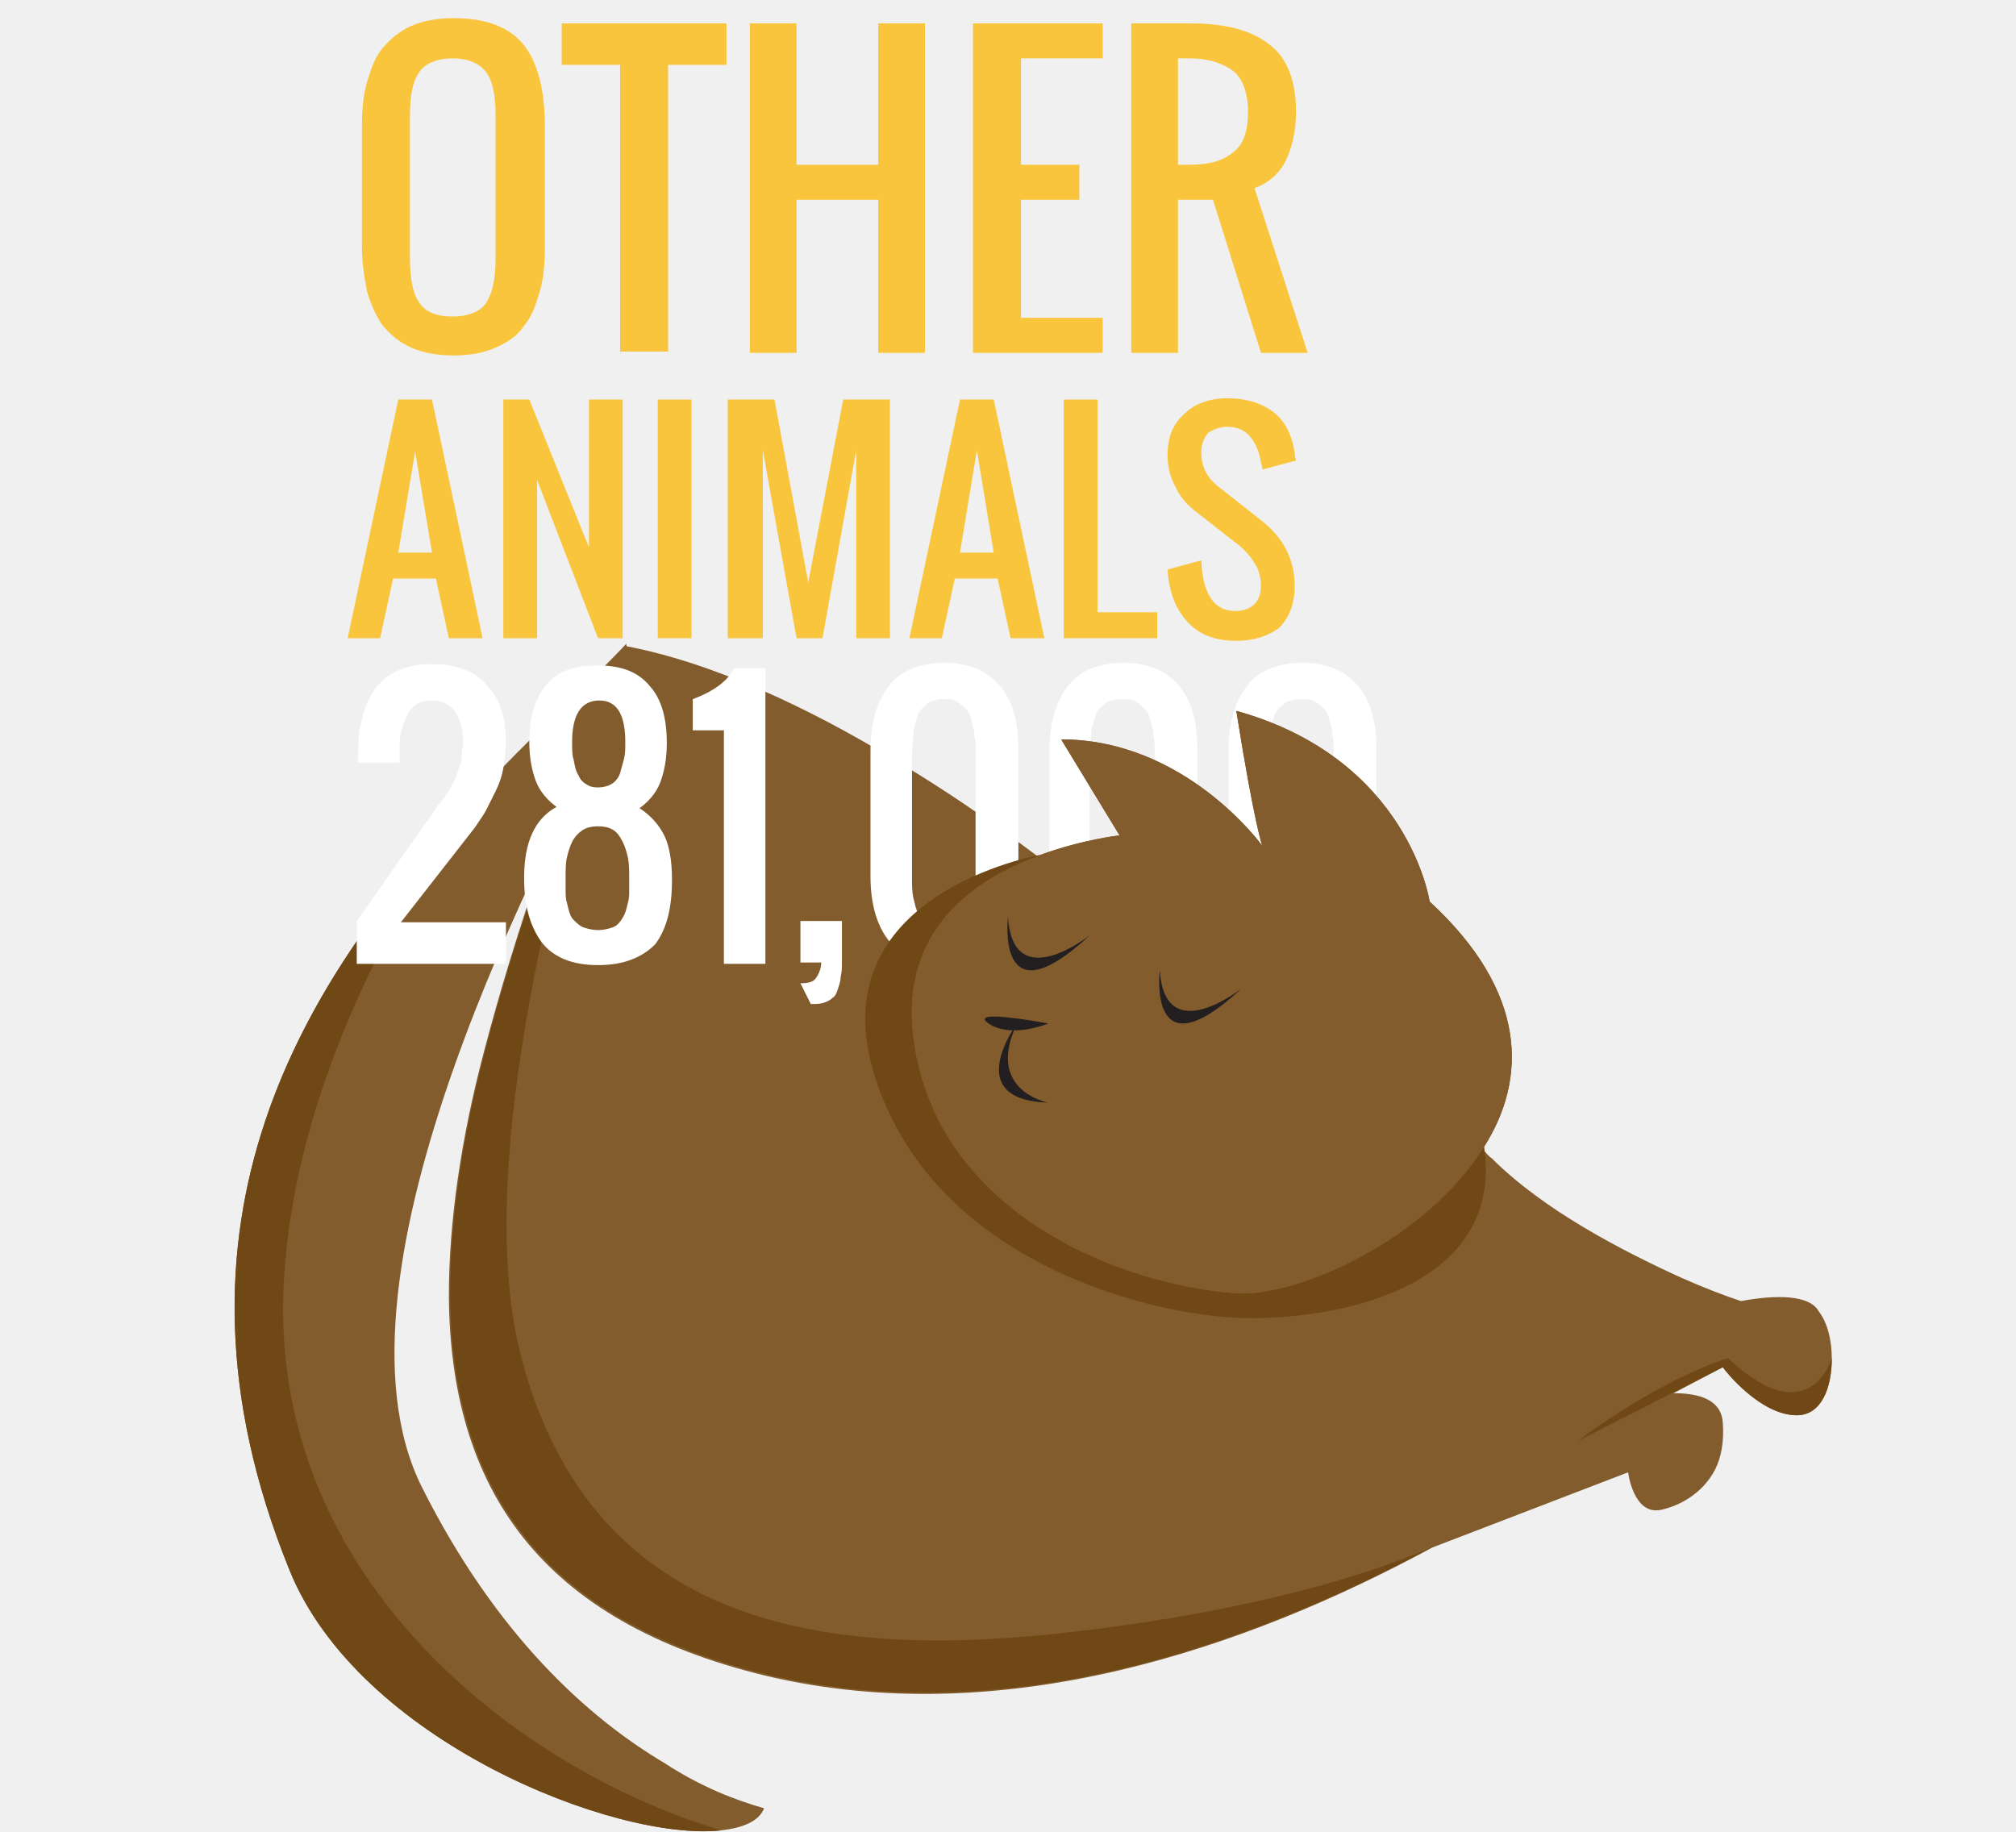
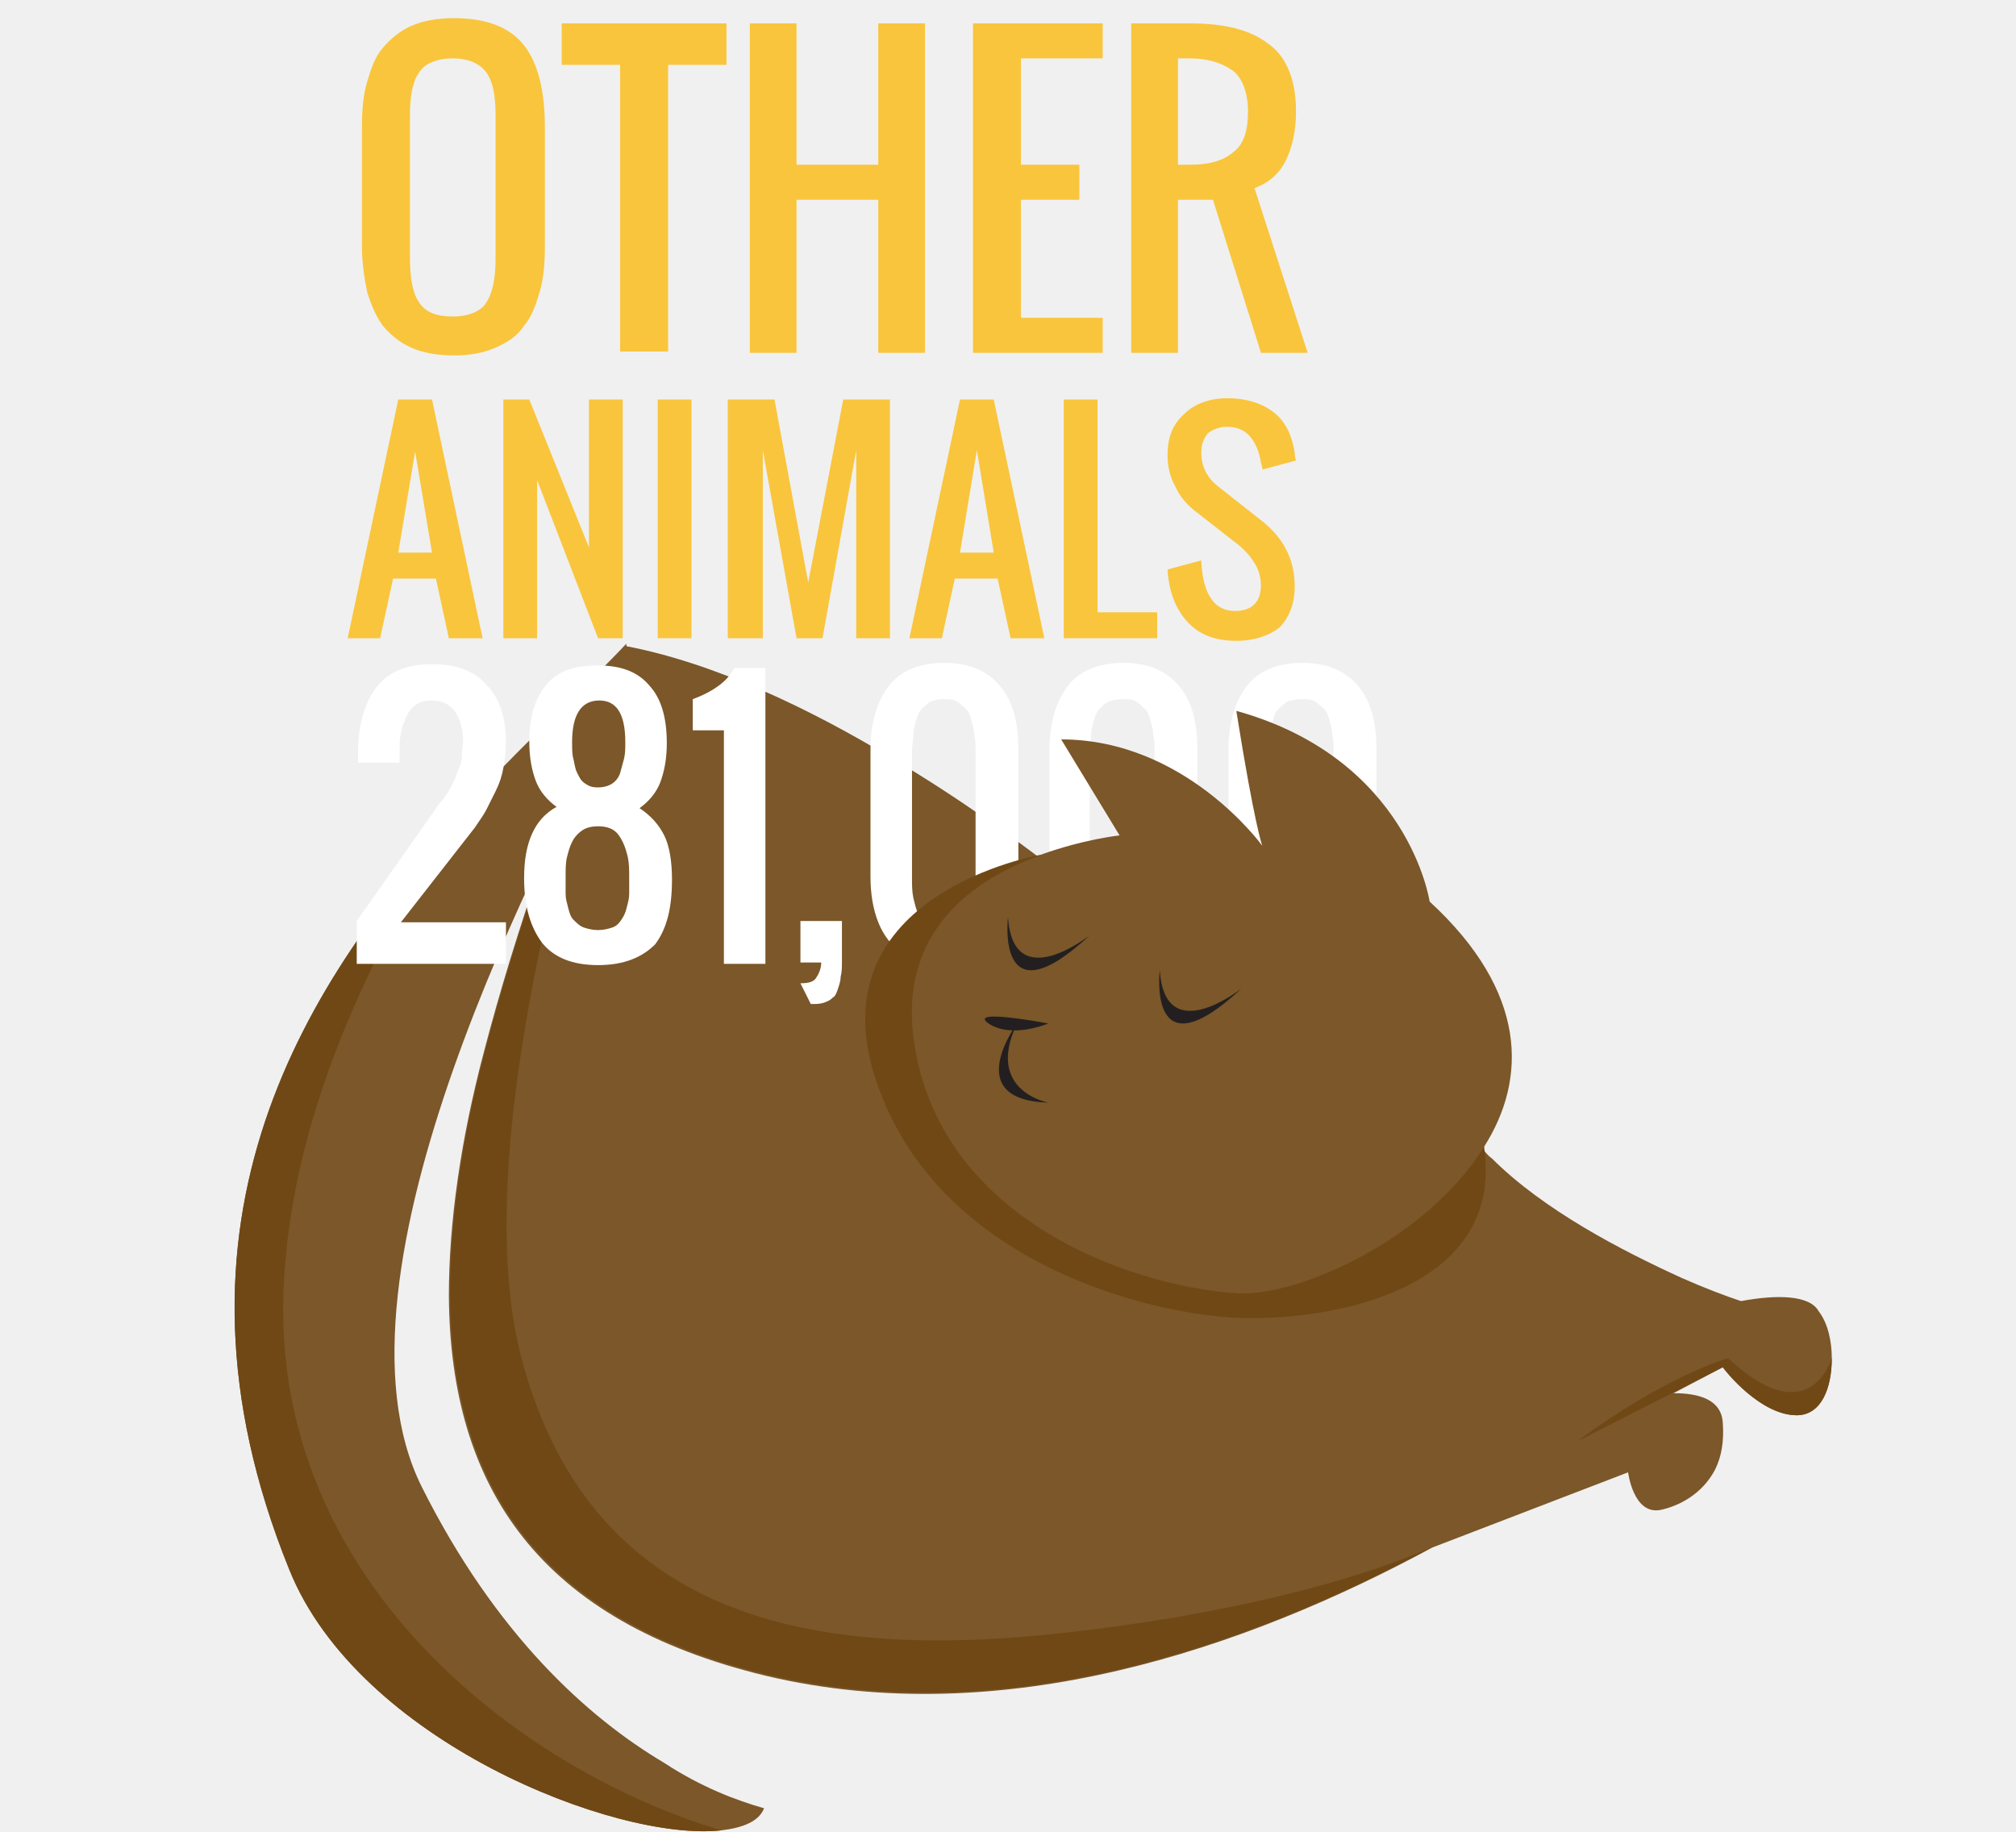
<svg xmlns="http://www.w3.org/2000/svg" version="1.1" x="0px" y="0px" width="155.4px" height="141.2px" viewBox="0 0 155.4 141.2" enable-background="new 0 0 155.4 141.2" xml:space="preserve">
  <g id="cat-body">
-     <path fill="#825C2D" d="M141.2,104.7L141.2,104.7c0,2.3-0.8,4.4-2.7,4.4c-2.8,0-5.5-3.4-5.7-3.7c0,0,0,0,0,0l-3.8,2   c2,0,3.7,0.5,3.8,2.3c0.1,1.4-0.1,2.6-0.6,3.6c0,0,0,0,0,0c-1,1.9-2.8,2.8-4.2,3.1c-2.1,0.4-2.5-2.9-2.5-2.9l-15.1,5.8c0,0,0,0,0,0   c-14.4,7.8-33.1,14.2-51.3,9.9c-17.5-4.2-24.4-14.5-24.5-29.3v0c0-5.6,0.9-12,2.7-18.8c1.2-4.6,2.7-9.5,4.5-14.7c0,0,0,0,0-0.1   c0,0,0,0,0,0c0,0,0,0,0,0c1.5-4.2,3.1-8.5,4.9-12.9c0.5-1.2,1-2.4,1.5-3.6c6.9,1.3,14.3,4.9,20.3,8.5c5.6,3.3,10,6.6,11.6,7.8   c-0.1,0-0.1,0-0.2,0.1c-4.9,1.8-10.6,5.7-9.6,13.9c1.7,13.8,16.2,19.2,24.9,19.8c4.9,0.3,14.8-4.3,19.1-11.3   c0.2,0.2,0.4,0.5,0.7,0.7c4,4,10,7.1,14.6,9.2c1.8,0.8,3.4,1.4,4.6,1.8c2.7-0.5,5.3-0.5,6,0.8C140.9,102,141.2,103.4,141.2,104.7z" />
+     <path fill="#7B5729" d="M141.2,104.7L141.2,104.7c0,2.3-0.8,4.4-2.7,4.4c-2.8,0-5.5-3.4-5.7-3.7c0,0,0,0,0,0l-3.8,2   c2,0,3.7,0.5,3.8,2.3c0.1,1.4-0.1,2.6-0.6,3.6c0,0,0,0,0,0c-1,1.9-2.8,2.8-4.2,3.1c-2.1,0.4-2.5-2.9-2.5-2.9l-15.1,5.8c0,0,0,0,0,0   c-14.4,7.8-33.1,14.2-51.3,9.9c-17.5-4.2-24.4-14.5-24.5-29.3v0c0-5.6,0.9-12,2.7-18.8c1.2-4.6,2.7-9.5,4.5-14.7c0,0,0,0,0-0.1   c0,0,0,0,0,0c0,0,0,0,0,0c1.5-4.2,3.1-8.5,4.9-12.9c0.5-1.2,1-2.4,1.5-3.6c6.9,1.3,14.3,4.9,20.3,8.5c5.6,3.3,10,6.6,11.6,7.8   c-0.1,0-0.1,0-0.2,0.1c-4.9,1.8-10.6,5.7-9.6,13.9c1.7,13.8,16.2,19.2,24.9,19.8c4.9,0.3,14.8-4.3,19.1-11.3   c0.2,0.2,0.4,0.5,0.7,0.7c4,4,10,7.1,14.6,9.2c1.8,0.8,3.4,1.4,4.6,1.8c2.7-0.5,5.3-0.5,6,0.8C140.9,102,141.2,103.4,141.2,104.7z" />
    <path fill="#704815" d="M141.2,104.7C141.2,104.7,141.2,104.7,141.2,104.7c0,2.3-0.8,4.4-2.7,4.4c-2.8,0-5.5-3.4-5.7-3.7   c0,0,0,0,0,0l-11.2,5.7c6.7-5,11.6-6.4,11.6-6.4C139.5,110.6,141.2,104.7,141.2,104.7C141.2,104.7,141.2,104.7,141.2,104.7z" />
    <path fill="#704815" d="M110.5,119.2c-14.4,7.8-33.1,14.2-51.3,9.9c-17.5-4.2-24.4-14.5-24.5-29.3v0c0-5.6,0.9-12,2.7-18.8   c1.2-4.6,2.7-9.5,4.5-14.7c0,0,0,0,0-0.1c0,0,0,0,0,0c0,0,0,0,0,0c1.5-4.2,3.1-8.5,4.9-12.9c-4.3,14-10.3,37.5-6.6,51.4   c5.5,20.9,23.7,23.3,42.5,21.1C100.9,123.7,109.9,119.5,110.5,119.2z" />
  </g>
  <g id="cat-tail">
-     <path fill="#825C2D" d="M58.9,139.4c-0.4,1-1.6,1.5-3.3,1.7c-8.1,0.9-28-6.9-33.3-20.1c-10.9-26.9,1.4-45.6,13.5-58.7   c0.3-0.3,0.6-0.7,0.9-1c4.3-4.6,8.6-8.5,11.6-11.7c-0.2,0.2,1,1.6-0.2,4c-6.1,11.6-23.7,44.7-15.6,61c5.7,11.4,12.8,17.8,18.7,21.3   C54.1,137.8,56.8,138.8,58.9,139.4z" />
+     <path fill="#7B5729" d="M58.9,139.4c-0.4,1-1.6,1.5-3.3,1.7c-8.1,0.9-28-6.9-33.3-20.1c-10.9-26.9,1.4-45.6,13.5-58.7   c0.3-0.3,0.6-0.7,0.9-1c4.3-4.6,8.6-8.5,11.6-11.7c-0.2,0.2,1,1.6-0.2,4c-6.1,11.6-23.7,44.7-15.6,61c5.7,11.4,12.8,17.8,18.7,21.3   C54.1,137.8,56.8,138.8,58.9,139.4z" />
    <path fill="#704815" d="M55.6,141.1c-8.1,0.9-28-6.9-33.3-20.1c-10.9-26.9,1.4-45.6,13.5-58.7c-6.4,9.5-12.7,22-13.8,34.9   C19.7,121.3,40.1,136.5,55.6,141.1z" />
  </g>
  <g id="cat-text">
    <g>
      <rect x="26.6" y="1.8" fill="none" width="103.6" height="97.9" />
      <path fill="#F9C53D" d="M35,27.4c-1.3,0-2.4-0.2-3.3-0.6c-0.9-0.4-1.6-1-2.2-1.7c-0.5-0.7-0.9-1.6-1.2-2.6c-0.2-1-0.4-2.2-0.4-3.5    V9.8c0-1.3,0.1-2.5,0.4-3.5s0.6-1.9,1.2-2.6s1.3-1.3,2.2-1.7c0.9-0.4,2-0.6,3.3-0.6c2.5,0,4.3,0.7,5.4,2.1S42,7.1,42,9.8V19    c0,1.3-0.1,2.5-0.4,3.5c-0.3,1-0.6,1.9-1.2,2.6c-0.5,0.8-1.3,1.3-2.2,1.7C37.3,27.2,36.2,27.4,35,27.4z M32.3,23.3    c0.5,0.8,1.4,1.1,2.6,1.1s2.2-0.4,2.6-1.1c0.5-0.8,0.7-1.9,0.7-3.4v-11c0-1.5-0.2-2.6-0.7-3.3c-0.5-0.7-1.4-1.1-2.6-1.1    s-2.2,0.4-2.6,1.1c-0.5,0.7-0.7,1.8-0.7,3.3v11C31.6,21.4,31.8,22.6,32.3,23.3z" />
      <path fill="#F9C53D" d="M47.8,27.2V5h-4.5V1.8H56V5h-4.5v22.1H47.8z" />
      <path fill="#F9C53D" d="M57.8,27.2V1.8h3.6v10.9h6.3V1.8h3.6v25.4h-3.6V15.4h-6.3v11.8H57.8z" />
      <path fill="#F9C53D" d="M75,27.2V1.8h10v2.7h-6.3v8.2h4.5v2.7h-4.5v9.1H85v2.7H75z" />
      <path fill="#F9C53D" d="M87.2,27.2V1.8h4.5c2.7,0,4.7,0.5,6.1,1.6c1.4,1,2.1,2.8,2.1,5.2c0,1.5-0.3,2.8-0.8,3.8s-1.3,1.7-2.4,2.1    l4.1,12.7h-3.6l-3.7-11.8h-2.7v11.8H87.2z M90.8,12.7h0.9c1.5,0,2.6-0.3,3.4-1c0.8-0.6,1.1-1.7,1.1-3.1s-0.4-2.5-1.1-3.1    c-0.8-0.6-1.9-1-3.4-1h-0.9V12.7z" />
      <path fill="#F9C53D" d="M26.8,49.2l3.9-18.4h2.6l3.9,18.4h-2.6l-1-4.6h-3.3l-1,4.6H26.8z M30.7,42.6h2.6L32,34.8L30.7,42.6z" />
      <path fill="#F9C53D" d="M38.8,49.2V30.8h2l4.6,11.4V30.8h2.6v18.4h-1.9L41.4,37v12.2H38.8z" />
      <path fill="#F9C53D" d="M50.7,49.2V30.8h2.6v18.4H50.7z" />
      <path fill="#F9C53D" d="M56.1,49.2V30.8h3.6l2.6,14.1L65,30.8h3.6v18.4H66V34.7l-2.6,14.5h-2l-2.6-14.5v14.5H56.1z" />
      <path fill="#F9C53D" d="M70.1,49.2L74,30.8h2.6l3.9,18.4h-2.6l-1-4.6h-3.3l-1,4.6H70.1z M74,42.6h2.6l-1.3-7.9L74,42.6z" />
      <path fill="#F9C53D" d="M82,49.2V30.8h2.6v16.4h4.6v2H82z" />
      <path fill="#F9C53D" d="M95.3,49.4c-1.7,0-2.9-0.5-3.8-1.5c-0.9-1-1.4-2.3-1.5-4l2.6-0.7c0.1,2.6,1,3.9,2.6,3.9c1.3,0,2-0.7,2-2    c0-0.4-0.1-0.8-0.2-1.1c-0.1-0.3-0.3-0.6-0.5-0.9c-0.2-0.3-0.4-0.5-0.6-0.7c-0.2-0.2-0.4-0.4-0.7-0.6L92,39.3    c-0.6-0.5-1.1-1.1-1.4-1.8C90.2,36.8,90,36,90,35.1c0-1.4,0.4-2.4,1.3-3.2c0.8-0.8,2-1.2,3.3-1.2c1.5,0,2.7,0.4,3.6,1.1    c0.9,0.7,1.4,1.8,1.6,3.1c0,0.1,0,0.3,0.1,0.6l-2.6,0.7c0-0.1,0-0.3-0.1-0.5c-0.1-0.8-0.4-1.5-0.8-2c-0.4-0.5-1-0.8-1.8-0.8    c-0.6,0-1.1,0.2-1.5,0.5c-0.3,0.4-0.5,0.8-0.5,1.5c0,1,0.4,1.9,1.3,2.6l3.3,2.6c1.8,1.4,2.6,3.1,2.6,5.1c0,1.3-0.4,2.4-1.2,3.2    C97.8,49,96.7,49.4,95.3,49.4z" />
      <path fill="#FFFFFF" d="M27.5,74.2v-3.2l5.7-8.1c0.1-0.1,0.2-0.3,0.4-0.6c0.2-0.3,0.4-0.5,0.5-0.6c0.1-0.1,0.2-0.3,0.4-0.6    c0.2-0.3,0.3-0.5,0.4-0.7c0.1-0.2,0.2-0.4,0.3-0.7s0.2-0.5,0.3-0.8c0.1-0.2,0.1-0.5,0.1-0.8c0-0.3,0.1-0.6,0.1-0.9    c0-0.9-0.2-1.7-0.6-2.3c-0.4-0.6-1-0.9-1.8-0.9c-0.5,0-0.9,0.1-1.2,0.3c-0.3,0.2-0.6,0.5-0.8,1S31,56,30.9,56.5    c-0.1,0.5-0.1,0.9-0.1,1.5v0.8h-3.2v-0.8c0-2.1,0.5-3.8,1.4-5s2.4-1.8,4.3-1.8c1.8,0,3.3,0.5,4.2,1.6c1,1,1.5,2.5,1.5,4.4    c0,0.7-0.1,1.4-0.2,2s-0.3,1.2-0.6,1.8s-0.5,1-0.7,1.4s-0.5,0.8-0.9,1.4l-5.7,7.3h8.1v3.2H27.5z" />
      <path fill="#FFFFFF" d="M46.1,74.4c-2,0-3.4-0.6-4.3-1.7c-0.9-1.2-1.4-2.8-1.4-5c0-1.4,0.2-2.5,0.6-3.4c0.4-0.9,1-1.6,1.9-2.1    c-0.7-0.5-1.3-1.2-1.6-2s-0.5-1.8-0.5-3c0-1.9,0.4-3.3,1.3-4.4s2.2-1.5,4-1.5c1.8,0,3.1,0.5,4,1.6c0.9,1,1.3,2.5,1.3,4.4    c0,1.2-0.2,2.2-0.5,3c-0.3,0.8-0.9,1.5-1.6,2c0.9,0.6,1.5,1.3,1.9,2.1s0.6,2,0.6,3.4c0,2.2-0.4,3.8-1.3,5    C49.5,73.8,48.1,74.4,46.1,74.4z M45,71.5c0.3,0.1,0.7,0.2,1.1,0.2s0.8-0.1,1.1-0.2s0.5-0.3,0.7-0.6s0.3-0.5,0.4-0.9    c0.1-0.4,0.2-0.7,0.2-1.1s0-0.8,0-1.3c0-0.5,0-1-0.1-1.5c-0.1-0.4-0.2-0.8-0.4-1.2s-0.4-0.7-0.7-0.9s-0.7-0.3-1.2-0.3    s-0.9,0.1-1.2,0.3s-0.6,0.5-0.8,0.9c-0.2,0.4-0.3,0.8-0.4,1.2c-0.1,0.4-0.1,0.9-0.1,1.5c0,0.5,0,0.9,0,1.3c0,0.4,0.1,0.7,0.2,1.1    c0.1,0.4,0.2,0.7,0.4,0.9S44.7,71.4,45,71.5z M46.1,60.7c0.4,0,0.8-0.1,1.1-0.3s0.5-0.5,0.6-0.8c0.1-0.4,0.2-0.7,0.3-1.1    s0.1-0.8,0.1-1.3c0-2.2-0.7-3.2-2-3.2c-1.4,0-2.1,1.1-2.1,3.2c0,0.5,0,1,0.1,1.3c0.1,0.4,0.1,0.7,0.3,1.1s0.3,0.6,0.6,0.8    S45.6,60.7,46.1,60.7z" />
      <path fill="#FFFFFF" d="M55.8,74.2V56.3h-2.4v-2.4c1.6-0.6,2.7-1.4,3.2-2.4h2.4v22.8H55.8z" />
      <path fill="#FFFFFF" d="M62.5,77.4l-0.8-1.6c0.6,0,1-0.1,1.2-0.4c0.2-0.3,0.4-0.7,0.4-1.2h-1.6v-3.2h3.2c0,1.2,0,2.2,0,3.1    c0,0.5,0,0.8-0.1,1.2c0,0.3-0.1,0.6-0.2,0.9c-0.1,0.3-0.2,0.6-0.4,0.7c-0.2,0.2-0.4,0.3-0.7,0.4C63.2,77.4,62.9,77.4,62.5,77.4z" />
      <path fill="#FFFFFF" d="M72.8,74.4c-1.2,0-2.3-0.3-3.2-0.9c-0.9-0.6-1.5-1.4-1.9-2.4c-0.4-1-0.6-2.2-0.6-3.5v-9.8    c0-2.1,0.5-3.7,1.4-4.9c0.9-1.2,2.4-1.8,4.3-1.8c1.9,0,3.3,0.6,4.3,1.8s1.4,2.8,1.4,4.9v9.8c0,2-0.5,3.7-1.5,4.9    C76,73.8,74.6,74.4,72.8,74.4z M72.8,71.8c1.6,0,2.4-1.4,2.4-4.1v-9.8c0-0.5,0-0.9-0.1-1.2c0-0.4-0.1-0.7-0.2-1.1    c-0.1-0.4-0.2-0.7-0.4-0.9c-0.2-0.2-0.4-0.4-0.7-0.6c-0.3-0.2-0.6-0.2-1.1-0.2S72,54,71.7,54.1c-0.3,0.2-0.5,0.4-0.7,0.6    c-0.2,0.2-0.3,0.6-0.4,0.9c-0.1,0.4-0.2,0.7-0.2,1.1c0,0.4-0.1,0.8-0.1,1.2v9.8c0,0.5,0,1,0.1,1.5c0.1,0.4,0.2,0.9,0.4,1.3    c0.2,0.4,0.4,0.7,0.8,1C71.9,71.6,72.3,71.8,72.8,71.8z" />
      <path fill="#FFFFFF" d="M86.6,74.4c-1.2,0-2.3-0.3-3.2-0.9c-0.9-0.6-1.5-1.4-1.9-2.4c-0.4-1-0.6-2.2-0.6-3.5v-9.8    c0-2.1,0.5-3.7,1.4-4.9c0.9-1.2,2.4-1.8,4.3-1.8c1.9,0,3.3,0.6,4.3,1.8s1.4,2.8,1.4,4.9v9.8c0,2-0.5,3.7-1.5,4.9    C89.9,73.8,88.4,74.4,86.6,74.4z M86.6,71.8c1.6,0,2.4-1.4,2.4-4.1v-9.8c0-0.5,0-0.9-0.1-1.2c0-0.4-0.1-0.7-0.2-1.1    c-0.1-0.4-0.2-0.7-0.4-0.9c-0.2-0.2-0.4-0.4-0.7-0.6c-0.3-0.2-0.6-0.2-1.1-0.2s-0.8,0.1-1.1,0.2c-0.3,0.2-0.5,0.4-0.7,0.6    c-0.2,0.2-0.3,0.6-0.4,0.9c-0.1,0.4-0.2,0.7-0.2,1.1c0,0.4-0.1,0.8-0.1,1.2v9.8c0,0.5,0,1,0.1,1.5c0.1,0.4,0.2,0.9,0.4,1.3    c0.2,0.4,0.4,0.7,0.8,1C85.7,71.6,86.1,71.8,86.6,71.8z" />
      <path fill="#FFFFFF" d="M100.4,74.4c-1.2,0-2.3-0.3-3.2-0.9c-0.9-0.6-1.5-1.4-1.9-2.4c-0.4-1-0.6-2.2-0.6-3.5v-9.8    c0-2.1,0.5-3.7,1.4-4.9c0.9-1.2,2.4-1.8,4.3-1.8c1.9,0,3.3,0.6,4.3,1.8s1.4,2.8,1.4,4.9v9.8c0,2-0.5,3.7-1.5,4.9    C103.7,73.8,102.3,74.4,100.4,74.4z M100.4,71.8c1.6,0,2.4-1.4,2.4-4.1v-9.8c0-0.5,0-0.9-0.1-1.2c0-0.4-0.1-0.7-0.2-1.1    c-0.1-0.4-0.2-0.7-0.4-0.9c-0.2-0.2-0.4-0.4-0.7-0.6c-0.3-0.2-0.6-0.2-1.1-0.2s-0.8,0.1-1.1,0.2c-0.3,0.2-0.5,0.4-0.7,0.6    c-0.2,0.2-0.3,0.6-0.4,0.9C98.1,56,98,56.4,98,56.7c0,0.4-0.1,0.8-0.1,1.2v9.8c0,0.5,0,1,0.1,1.5c0.1,0.4,0.2,0.9,0.4,1.3    c0.2,0.4,0.4,0.7,0.8,1C99.5,71.6,99.9,71.8,100.4,71.8z" />
    </g>
  </g>
  <g id="cat-head">
    <path fill="#704815" d="M80.2,65.9c0,0-17.4,3-12.7,17.3c4.7,14.3,21.4,18.2,28.2,18.4c6.9,0.2,20.3-2.1,18.7-13.2   C112.9,77.4,80.2,65.9,80.2,65.9z" />
-     <radialGradient id="SVGID_1_" cx="93.407" cy="77.287" r="25.963" fx="69.601" fy="87.648" gradientTransform="matrix(1 0 0 1.2053 0 -15.8655)" gradientUnits="userSpaceOnUse">
-       <stop offset="0.423" style="stop-color:#976225" />
-       <stop offset="1" style="stop-color:#704815" />
-     </radialGradient>
-     <path fill="url(#SVGID_1_)" d="M114.4,88.4c-4.3,7-14.2,11.6-19.1,11.3c-8.6-0.6-23.2-6-24.9-19.8c-1-8.2,4.7-12.1,9.6-13.9   c0.1,0,0.1,0,0.2-0.1c3.3-1.2,6.1-1.5,6.1-1.5L81.8,57c9.6,0,15.5,8.2,15.5,8.2s-0.6-1.6-2-10.4c13.3,3.7,14.9,14.7,14.9,14.7   C117.8,76.5,117.7,83.2,114.4,88.4z" />
    <path fill="#231F20" d="M89.4,74.8c0,0-1,8.2,6.3,1.4C95.7,76.2,89.8,80.9,89.4,74.8z" />
    <path fill="#231F20" d="M77.7,70.7c0,0-1,8.2,6.3,1.4C84,72.1,78.1,76.8,77.7,70.7z" />
    <path fill="#231F20" d="M80.8,78.9c0,0-6.3-1.2-4.6,0C78,80.1,80.8,78.9,80.8,78.9z" />
    <path fill="#231F20" d="M78.4,78.9c0,0-4.4,5.9,2.4,6.1C80.8,85,75.9,84.1,78.4,78.9z" />
-     <path fill="#825C2D" d="M114.4,88.4c-4.3,7-14.2,11.6-19.1,11.3c-8.6-0.6-23.2-6-24.9-19.8c-1-8.2,4.7-12.1,9.6-13.9   c0.1,0,0.1,0,0.2-0.1c3.3-1.2,6.1-1.5,6.1-1.5L81.8,57c9.6,0,15.5,8.2,15.5,8.2s-0.6-1.6-2-10.4c13.3,3.7,14.9,14.7,14.9,14.7   C117.8,76.5,117.7,83.2,114.4,88.4z" />
+     <path fill="#7B5729" d="M114.4,88.4c-4.3,7-14.2,11.6-19.1,11.3c-8.6-0.6-23.2-6-24.9-19.8c-1-8.2,4.7-12.1,9.6-13.9   c0.1,0,0.1,0,0.2-0.1c3.3-1.2,6.1-1.5,6.1-1.5L81.8,57c9.6,0,15.5,8.2,15.5,8.2s-0.6-1.6-2-10.4c13.3,3.7,14.9,14.7,14.9,14.7   C117.8,76.5,117.7,83.2,114.4,88.4z" />
    <path fill="#231F20" d="M89.4,74.8c0,0-1,8.2,6.3,1.4C95.7,76.2,89.8,80.9,89.4,74.8z" />
    <path fill="#231F20" d="M77.7,70.7c0,0-1,8.2,6.3,1.4C84,72.1,78.1,76.8,77.7,70.7z" />
    <path fill="#231F20" d="M80.8,78.9c0,0-6.3-1.2-4.6,0C78,80.1,80.8,78.9,80.8,78.9z" />
    <path fill="#231F20" d="M78.4,78.9c0,0-4.4,5.9,2.4,6.1C80.8,85,75.9,84.1,78.4,78.9z" />
    <g>
	</g>
    <g>
	</g>
    <g>
	</g>
    <g>
	</g>
    <g>
	</g>
    <g>
	</g>
  </g>
</svg>
